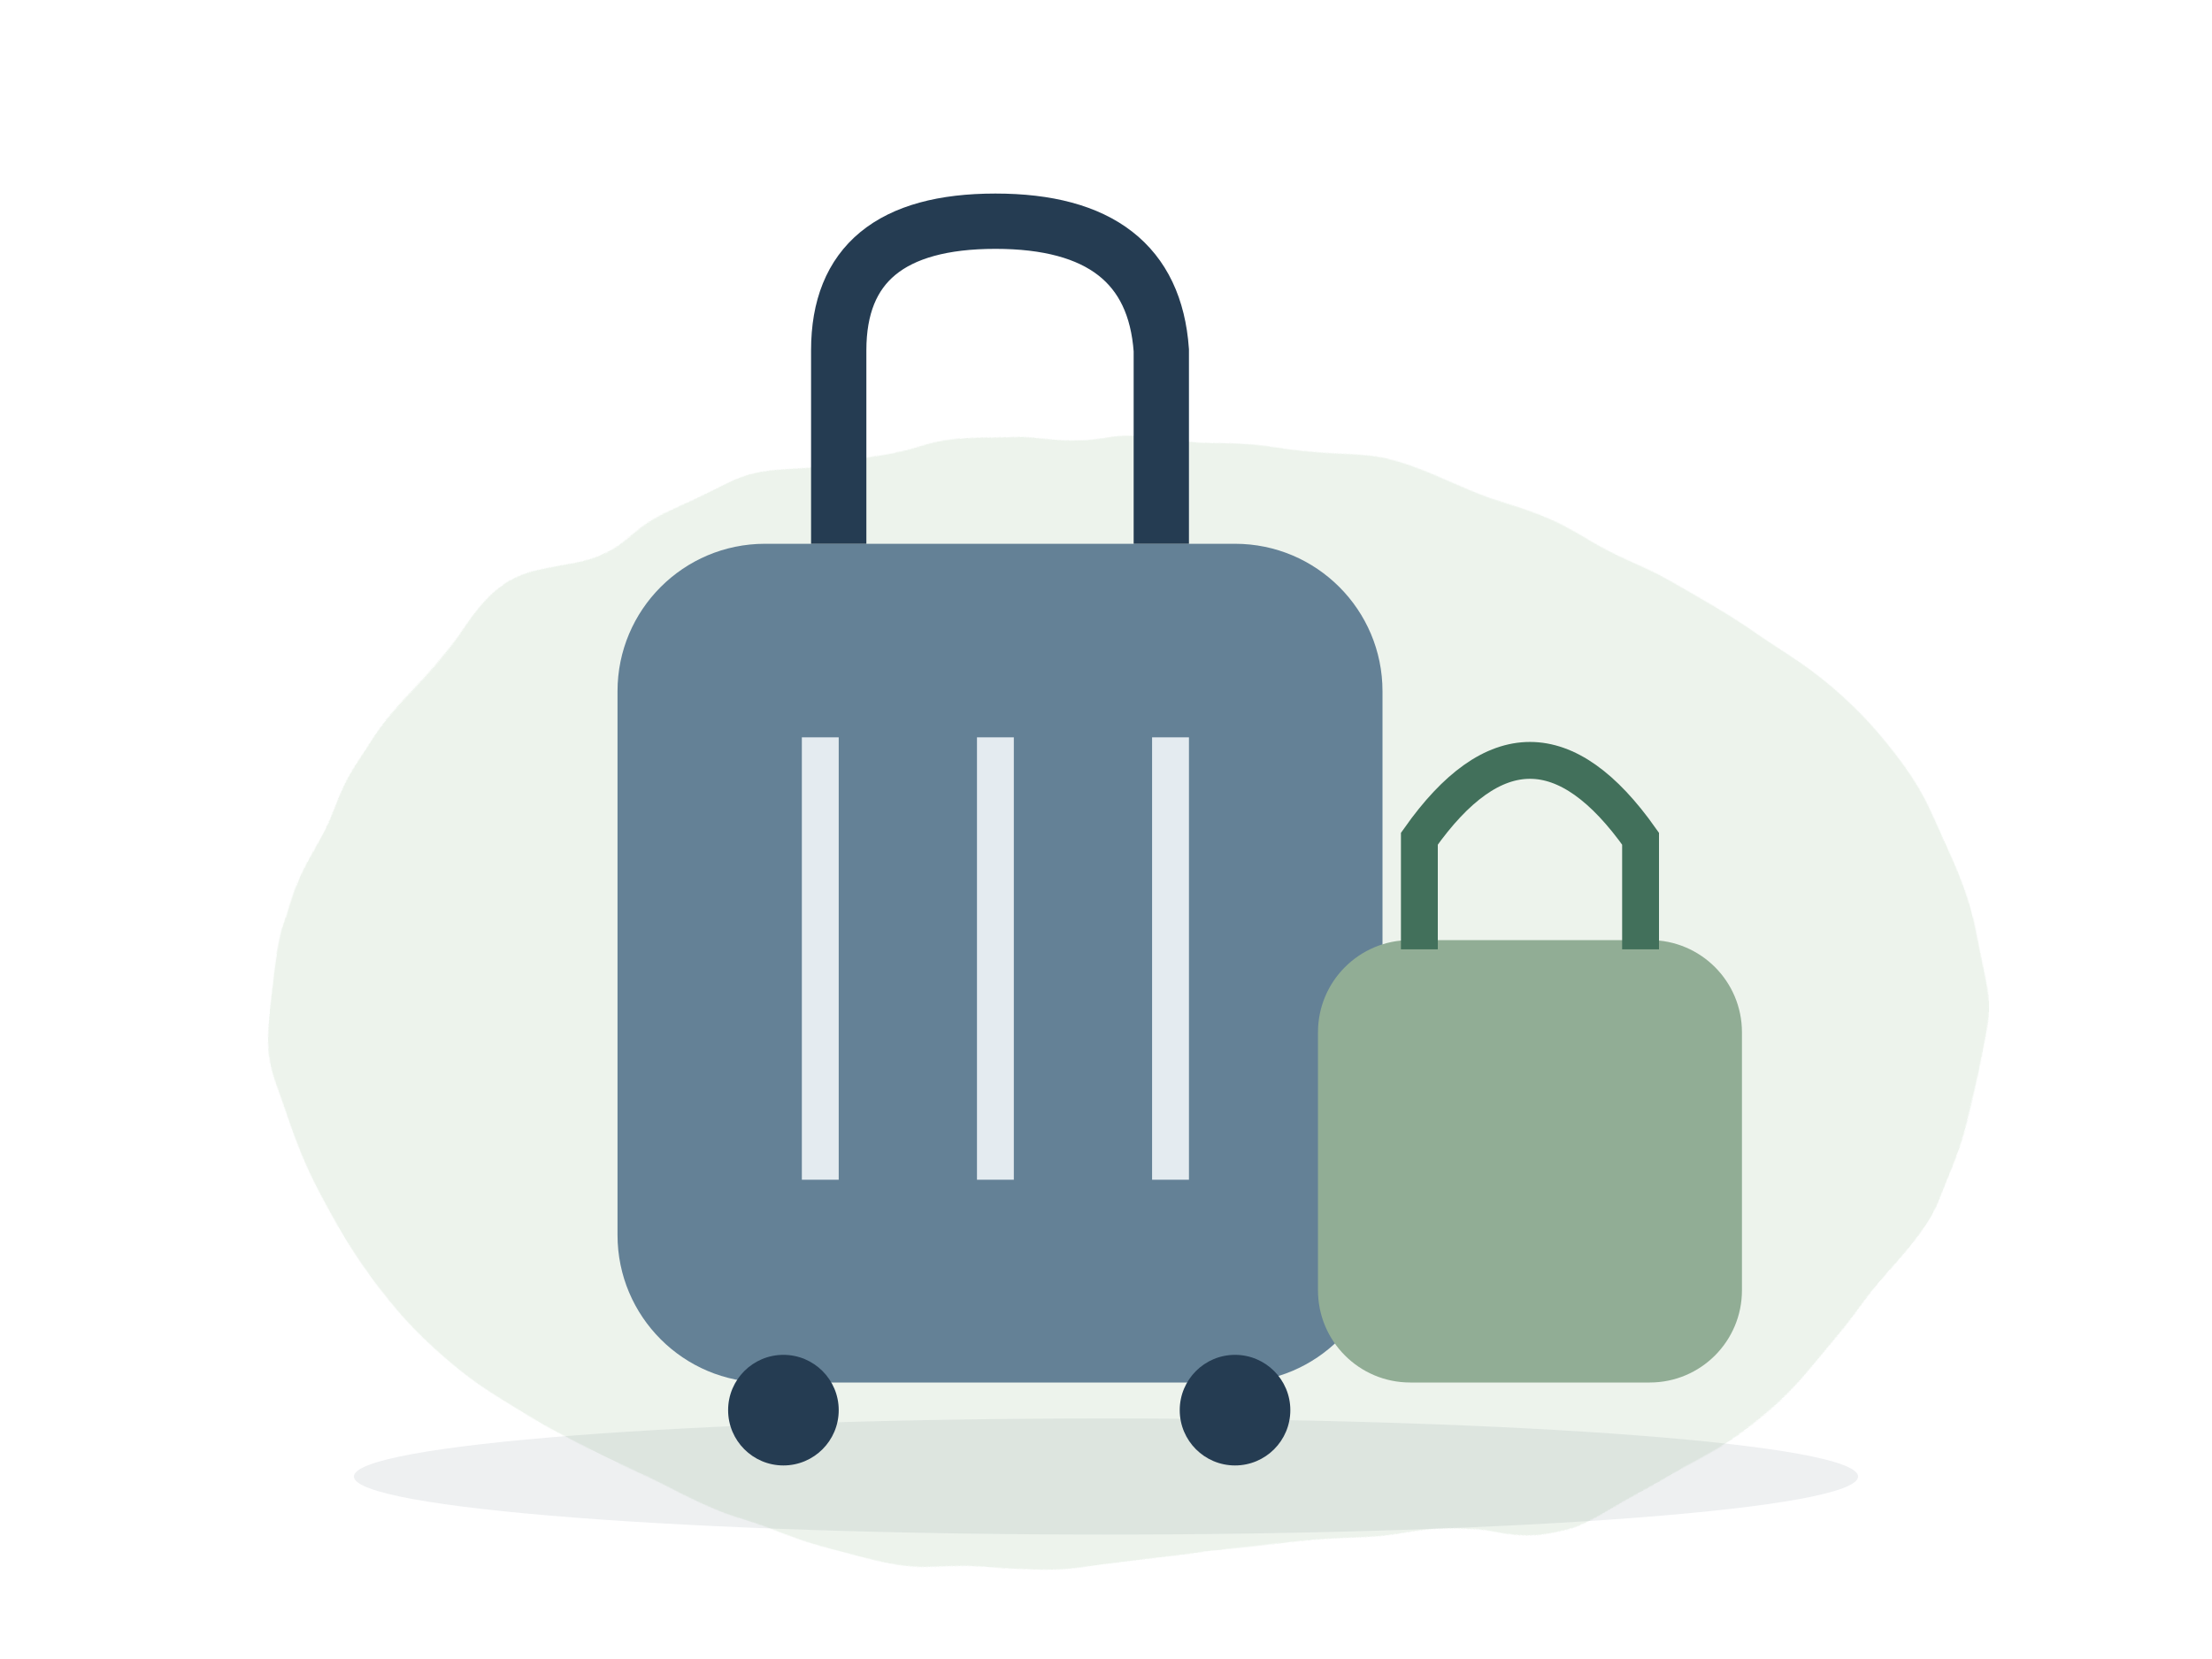
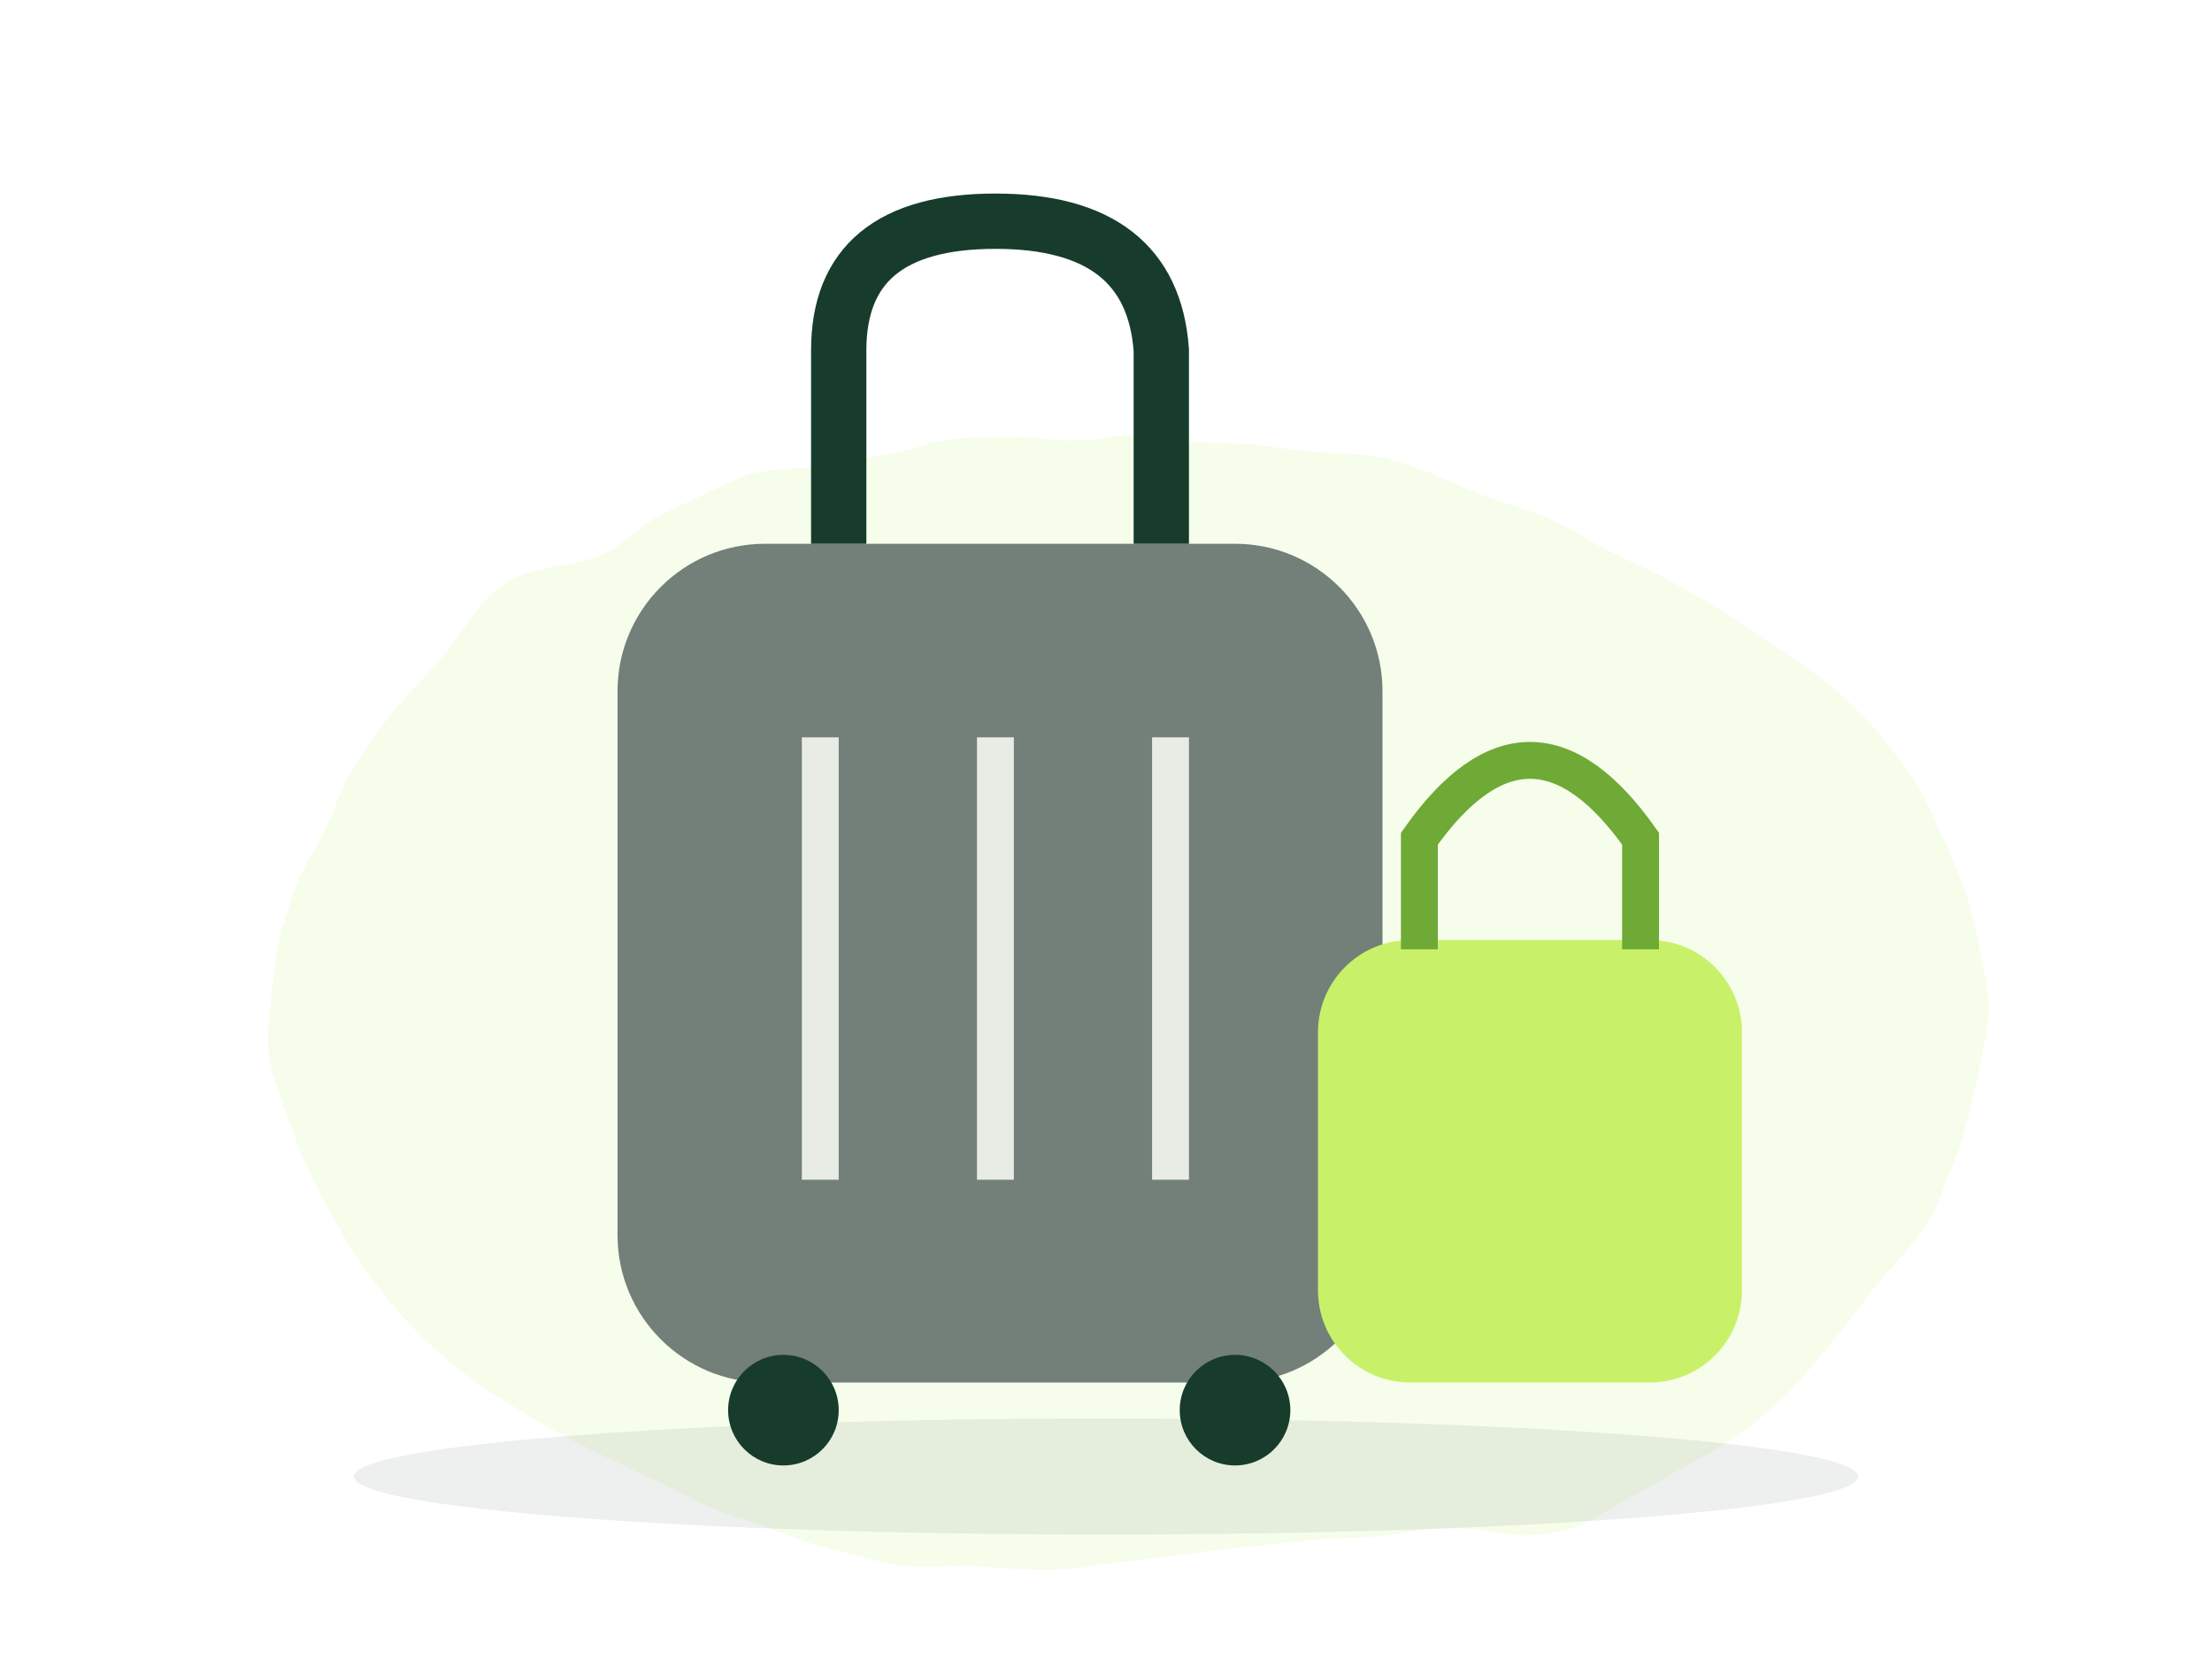
<svg xmlns="http://www.w3.org/2000/svg" width="240" height="180" viewBox="0 0 240 180" aria-hidden="true">
  <defs>
    <filter id="wash">
      <feTurbulence type="fractalNoise" baseFrequency=".025" numOctaves="3" seed="12" />
      <feDisplacementMap in="SourceGraphic" scale="9" />
    </filter>
  </defs>
-   <ellipse cx="122.4" cy="109.8" rx="93.6" ry="61.2" fill="#E5EEE4" opacity=".7" filter="url(#wash)" />
-   <ellipse cx="120.0" cy="160.2" rx="81.6" ry="6.3" fill="#253C52" opacity=".08" />
-   <rect x="67" y="59" width="83" height="91" rx="16" fill="#648196" />
-   <path d="M91 59V38q0-14 17-14t18 14v21" stroke="#253C52" stroke-width="6" fill="none" />
-   <path d="M89 80v48m19-48v48m19-48v48" stroke="#E4EBF0" stroke-width="4" />
-   <circle cx="85" cy="153" r="6" fill="#253C52" />
-   <circle cx="134" cy="153" r="6" fill="#253C52" />
-   <rect x="143" y="102" width="46" height="48" rx="10" fill="#91AD95" />
-   <path d="M154 103V91q12-17 24 0v12" fill="none" stroke="#42705B" stroke-width="4" />
+   <ellipse cx="122.4" cy="109.8" rx="93.6" ry="61.2" fill="#F2FCE2" opacity=".7" filter="url(#wash)" />
+   <ellipse cx="120.0" cy="160.2" rx="81.6" ry="6.3" fill="#173C2C" opacity=".08" />
+   <rect x="67" y="59" width="83" height="91" rx="16" fill="#738079" />
+   <path d="M91 59V38q0-14 17-14t18 14v21" stroke="#173C2C" stroke-width="6" fill="none" />
+   <path d="M89 80v48m19-48v48m19-48v48" stroke="#E9ECE5" stroke-width="4" />
+   <circle cx="85" cy="153" r="6" fill="#173C2C" />
+   <circle cx="134" cy="153" r="6" fill="#173C2C" />
+   <rect x="143" y="102" width="46" height="48" rx="10" fill="#C8F169" />
+   <path d="M154 103V91q12-17 24 0v12" fill="none" stroke="#6FA936" stroke-width="4" />
</svg>
